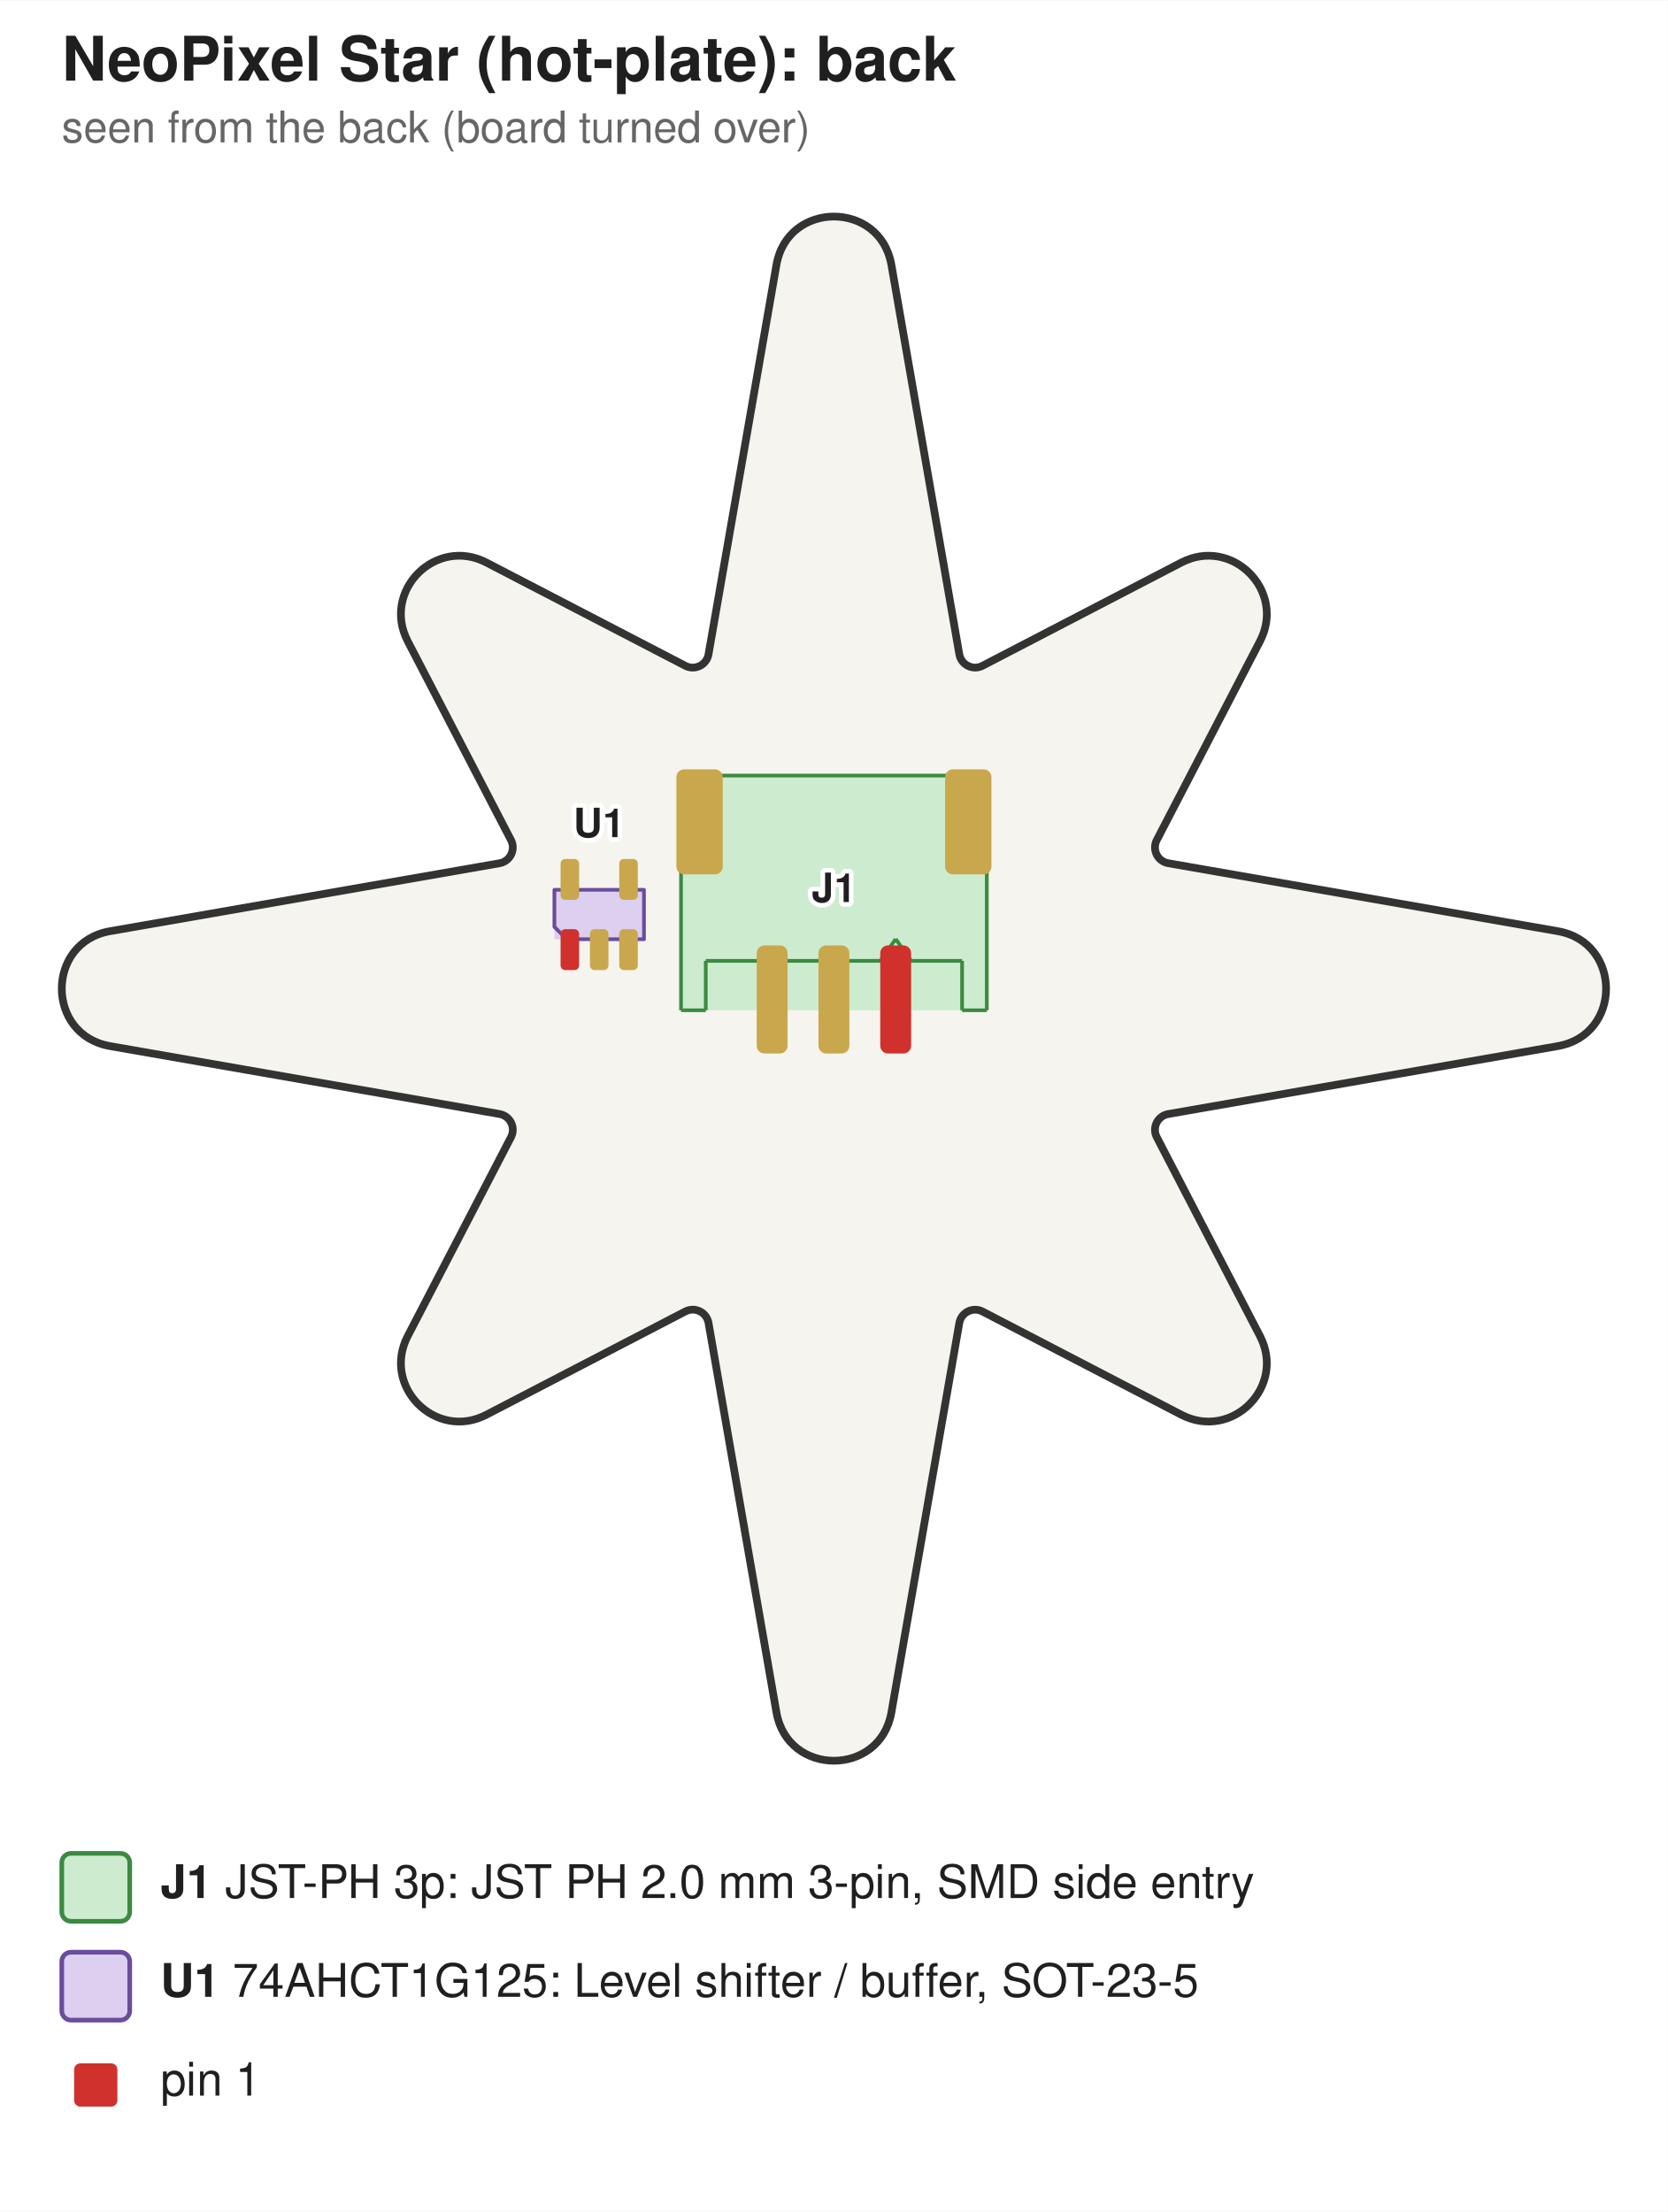
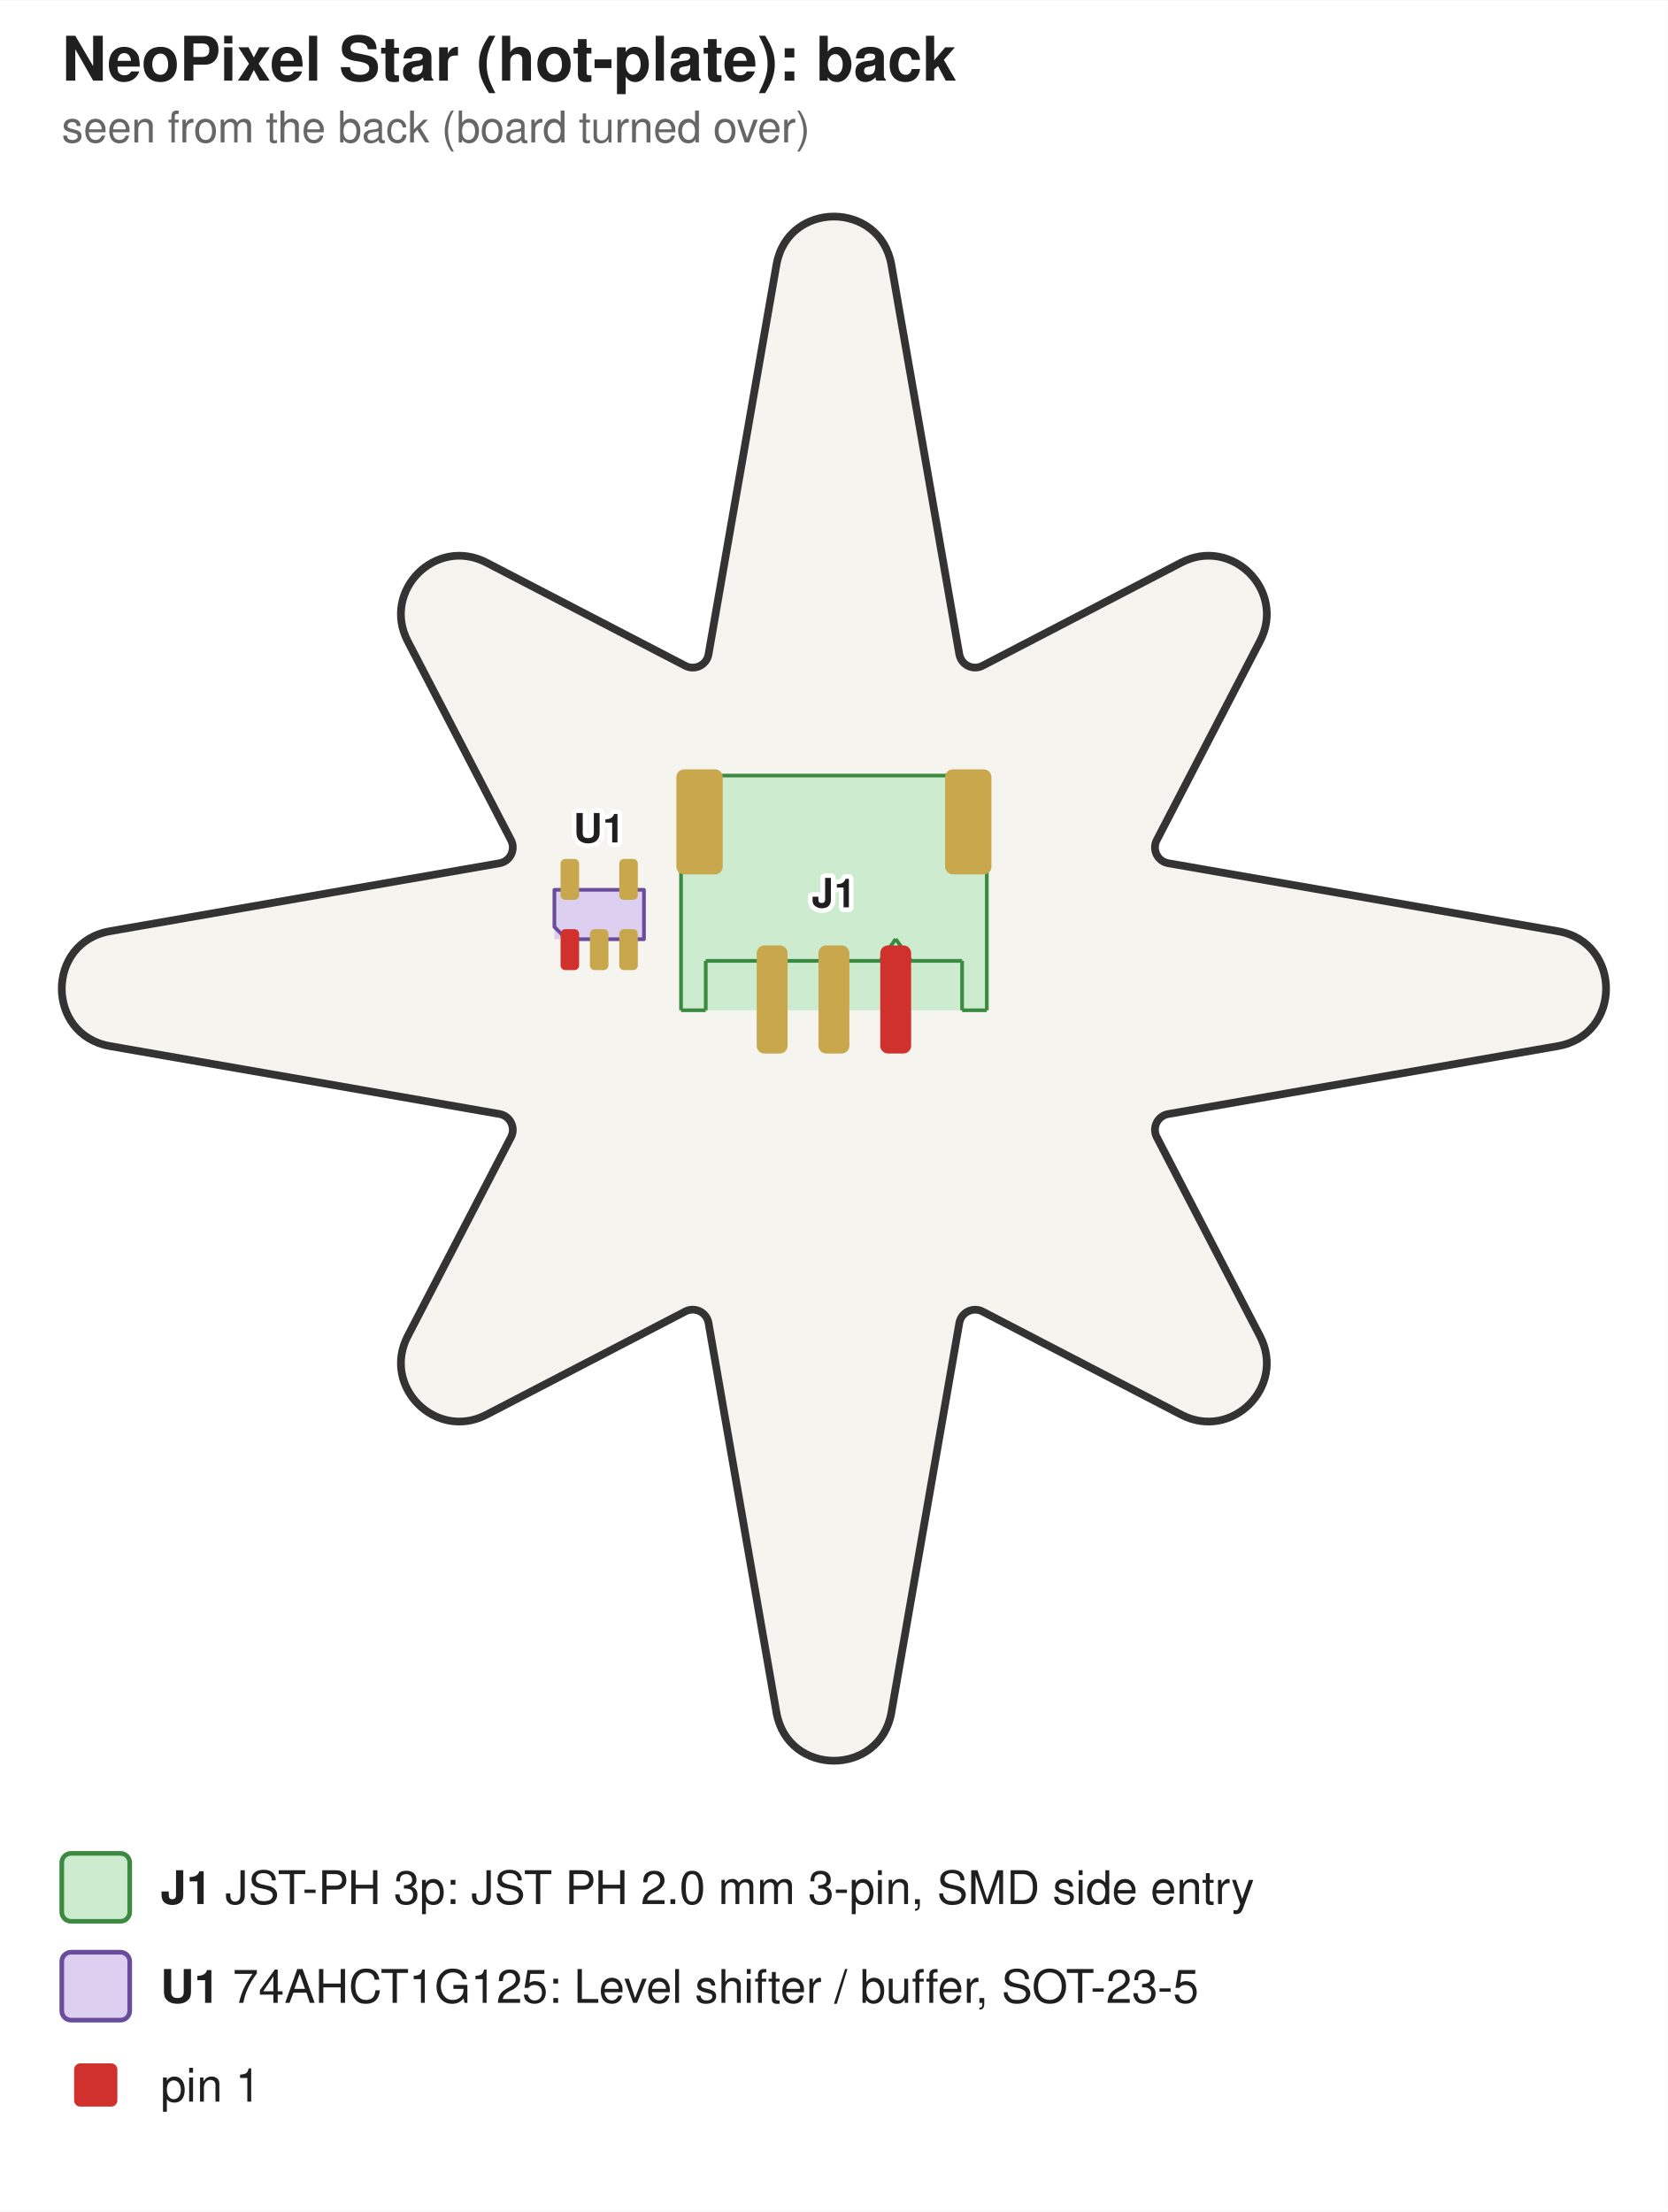
<svg xmlns="http://www.w3.org/2000/svg" viewBox="73 68 54 71.6" width="864" height="1146">
  <rect x="73" y="68" width="54" height="71.6" fill="#ffffff" />
  <g font-family="Helvetica, Arial, sans-serif" fill="#1f1f1f">
    <text x="75" y="70.6" font-size="2" font-weight="bold">NeoPixel Star (hot-plate): back</text>
    <text x="75" y="72.6" font-size="1.4" fill="#666666">seen from the back (board turned over)</text>
  </g>
  <g transform="translate(200,0) scale(-1,1)">
    <path d="M76.565,98.139 L89.175,95.939 C89.521,95.879 89.709,95.499 89.546,95.188 L86.205,88.75 C85.354,87.113 87.114,85.353 88.752,86.203 L95.188,89.545 C95.5,89.707 95.879,89.519 95.94,89.173 L98.139,76.564 C98.503,74.478 101.497,74.478 101.861,76.564 L104.06,89.174 C104.12,89.52 104.499,89.708 104.811,89.546 L111.251,86.203 C112.889,85.353 114.649,87.113 113.799,88.75 L110.456,95.188 C110.293,95.5 110.482,95.879 110.828,95.94 L123.436,98.139 C125.521,98.503 125.521,101.497 123.436,101.861 L110.828,104.059 C110.482,104.12 110.293,104.499 110.456,104.811 L113.799,111.25 C114.648,112.887 112.889,114.647 111.251,113.797 L104.811,110.453 C104.499,110.291 104.12,110.479 104.06,110.825 L101.861,123.436 C101.497,125.522 98.503,125.522 98.139,123.436 L95.94,110.827 C95.879,110.481 95.5,110.293 95.188,110.455 L88.752,113.797 C87.114,114.647 85.355,112.887 86.205,111.25 L89.546,104.811 C89.709,104.499 89.521,104.12 89.175,104.06 L76.565,101.861 C74.478,101.497 74.478,98.503 76.565,98.139 Z" fill="#f6f4ee" stroke="#333333" stroke-width="0.25" />
    <g transform="translate(100,97.5) rotate(-0)" stroke="#3b8a41" stroke-width="0.12" fill="none" stroke-linejoin="round">
      <rect x="-4.95" y="-4.4" width="9.9" height="7.6" fill="#cdeccf" stroke="none" />
      <line x1="-4.95" y1="-4.4" x2="4.95" y2="-4.4" />
      <line x1="-4.95" y1="3.2" x2="-4.95" y2="-4.4" />
      <line x1="-4.95" y1="3.2" x2="-4.15" y2="3.2" />
      <line x1="-4.15" y1="1.6" x2="4.15" y2="1.6" />
      <line x1="-4.15" y1="3.2" x2="-4.15" y2="1.6" />
      <line x1="-2.5" y1="1.6" x2="-2" y2="0.893" />
      <line x1="-2" y1="0.893" x2="-1.5" y2="1.6" />
      <line x1="4.15" y1="1.6" x2="4.15" y2="3.2" />
      <line x1="4.15" y1="3.2" x2="4.95" y2="3.2" />
      <line x1="4.95" y1="3.2" x2="4.95" y2="-4.4" />
    </g>
    <g transform="translate(100,97.5) rotate(-0)">
      <g transform="translate(-2,2.85) rotate(-0)" fill="#d0312d">
        <rect x="-0.5" y="-1.75" width="1" height="3.5" rx="0.25" />
      </g>
      <g transform="translate(0,2.85) rotate(-0)" fill="#c9a74c">
        <rect x="-0.5" y="-1.75" width="1" height="3.5" rx="0.25" />
      </g>
      <g transform="translate(2,2.85) rotate(-0)" fill="#c9a74c">
        <rect x="-0.5" y="-1.75" width="1" height="3.5" rx="0.25" />
      </g>
      <g transform="translate(-4.35,-2.9) rotate(-0)" fill="#c9a74c">
        <rect x="-0.75" y="-1.7" width="1.5" height="3.4" rx="0.25" />
      </g>
      <g transform="translate(4.35,-2.9) rotate(-0)" fill="#c9a74c">
        <rect x="-0.75" y="-1.7" width="1.5" height="3.4" rx="0.25" />
      </g>
    </g>
    <g transform="translate(107.6,97.6) rotate(-90)" stroke="#6a4c9c" stroke-width="0.12" fill="none" stroke-linejoin="round">
      <rect x="-0.8" y="-1.45" width="1.6" height="2.9" fill="#dccff0" stroke="none" />
      <polygon points="-0.4,1.45 0.8,1.45 0.8,-1.45 -0.8,-1.45 -0.8,1.05" fill="none" />
    </g>
    <g transform="translate(107.6,97.6) rotate(-90)">
      <g transform="translate(-1.137,0.95) rotate(-0)" fill="#d0312d">
        <rect x="-0.662" y="-0.3" width="1.325" height="0.6" rx="0.15" />
      </g>
      <g transform="translate(-1.137,0) rotate(-0)" fill="#c9a74c">
        <rect x="-0.662" y="-0.3" width="1.325" height="0.6" rx="0.15" />
      </g>
      <g transform="translate(-1.137,-0.95) rotate(-0)" fill="#c9a74c">
        <rect x="-0.662" y="-0.3" width="1.325" height="0.6" rx="0.15" />
      </g>
      <g transform="translate(1.137,-0.95) rotate(-0)" fill="#c9a74c">
        <rect x="-0.662" y="-0.3" width="1.325" height="0.6" rx="0.15" />
      </g>
      <g transform="translate(1.137,0.95) rotate(-0)" fill="#c9a74c">
        <rect x="-0.662" y="-0.3" width="1.325" height="0.6" rx="0.15" />
      </g>
    </g>
  </g>
-   <g font-family="Helvetica, Arial, sans-serif" font-size="1.3" font-weight="bold" fill="#1f1f1f" text-anchor="middle" dominant-baseline="central" stroke="#ffffff" stroke-width="0.3" paint-order="stroke" stroke-linejoin="round">
-     <text x="100" y="96.9">J1</text>
-     <text x="92.4" y="94.8">U1</text>
+   <g font-family="Helvetica, Arial, sans-serif" font-size="1.3" font-weight="bold" fill="#1f1f1f" text-anchor="middle" stroke="#ffffff" stroke-width="0.3" paint-order="stroke" stroke-linejoin="round">
+     <text x="100" y="97.368">J1</text>
+     <text x="92.4" y="95.268">U1</text>
  </g>
-   <g font-family="Helvetica, Arial, sans-serif" font-size="1.5" fill="#1f1f1f" dominant-baseline="central">
+   <g font-family="Helvetica, Arial, sans-serif" font-size="1.5" fill="#1f1f1f">
    <rect x="75" y="128" width="2.2" height="2.2" rx="0.3" fill="#cdeccf" stroke="#3b8a41" stroke-width="0.15" />
-     <text x="78.2" y="129.1">
+     <text x="78.2" y="129.64">
      <tspan font-weight="bold">J1</tspan>  JST-PH 3p: JST PH 2.0 mm 3-pin, SMD side entry</text>
    <rect x="75" y="131.2" width="2.2" height="2.2" rx="0.3" fill="#dccff0" stroke="#6a4c9c" stroke-width="0.15" />
-     <text x="78.2" y="132.3">
+     <text x="78.2" y="132.84">
      <tspan font-weight="bold">U1</tspan>  74AHCT1G125: Level shifter / buffer, SOT-23-5</text>
    <rect x="75.4" y="134.8" width="1.4" height="1.4" rx="0.2" fill="#d0312d" />
-     <text x="78.2" y="135.5">pin 1</text>
+     <text x="78.2" y="136.04">pin 1</text>
  </g>
</svg>
